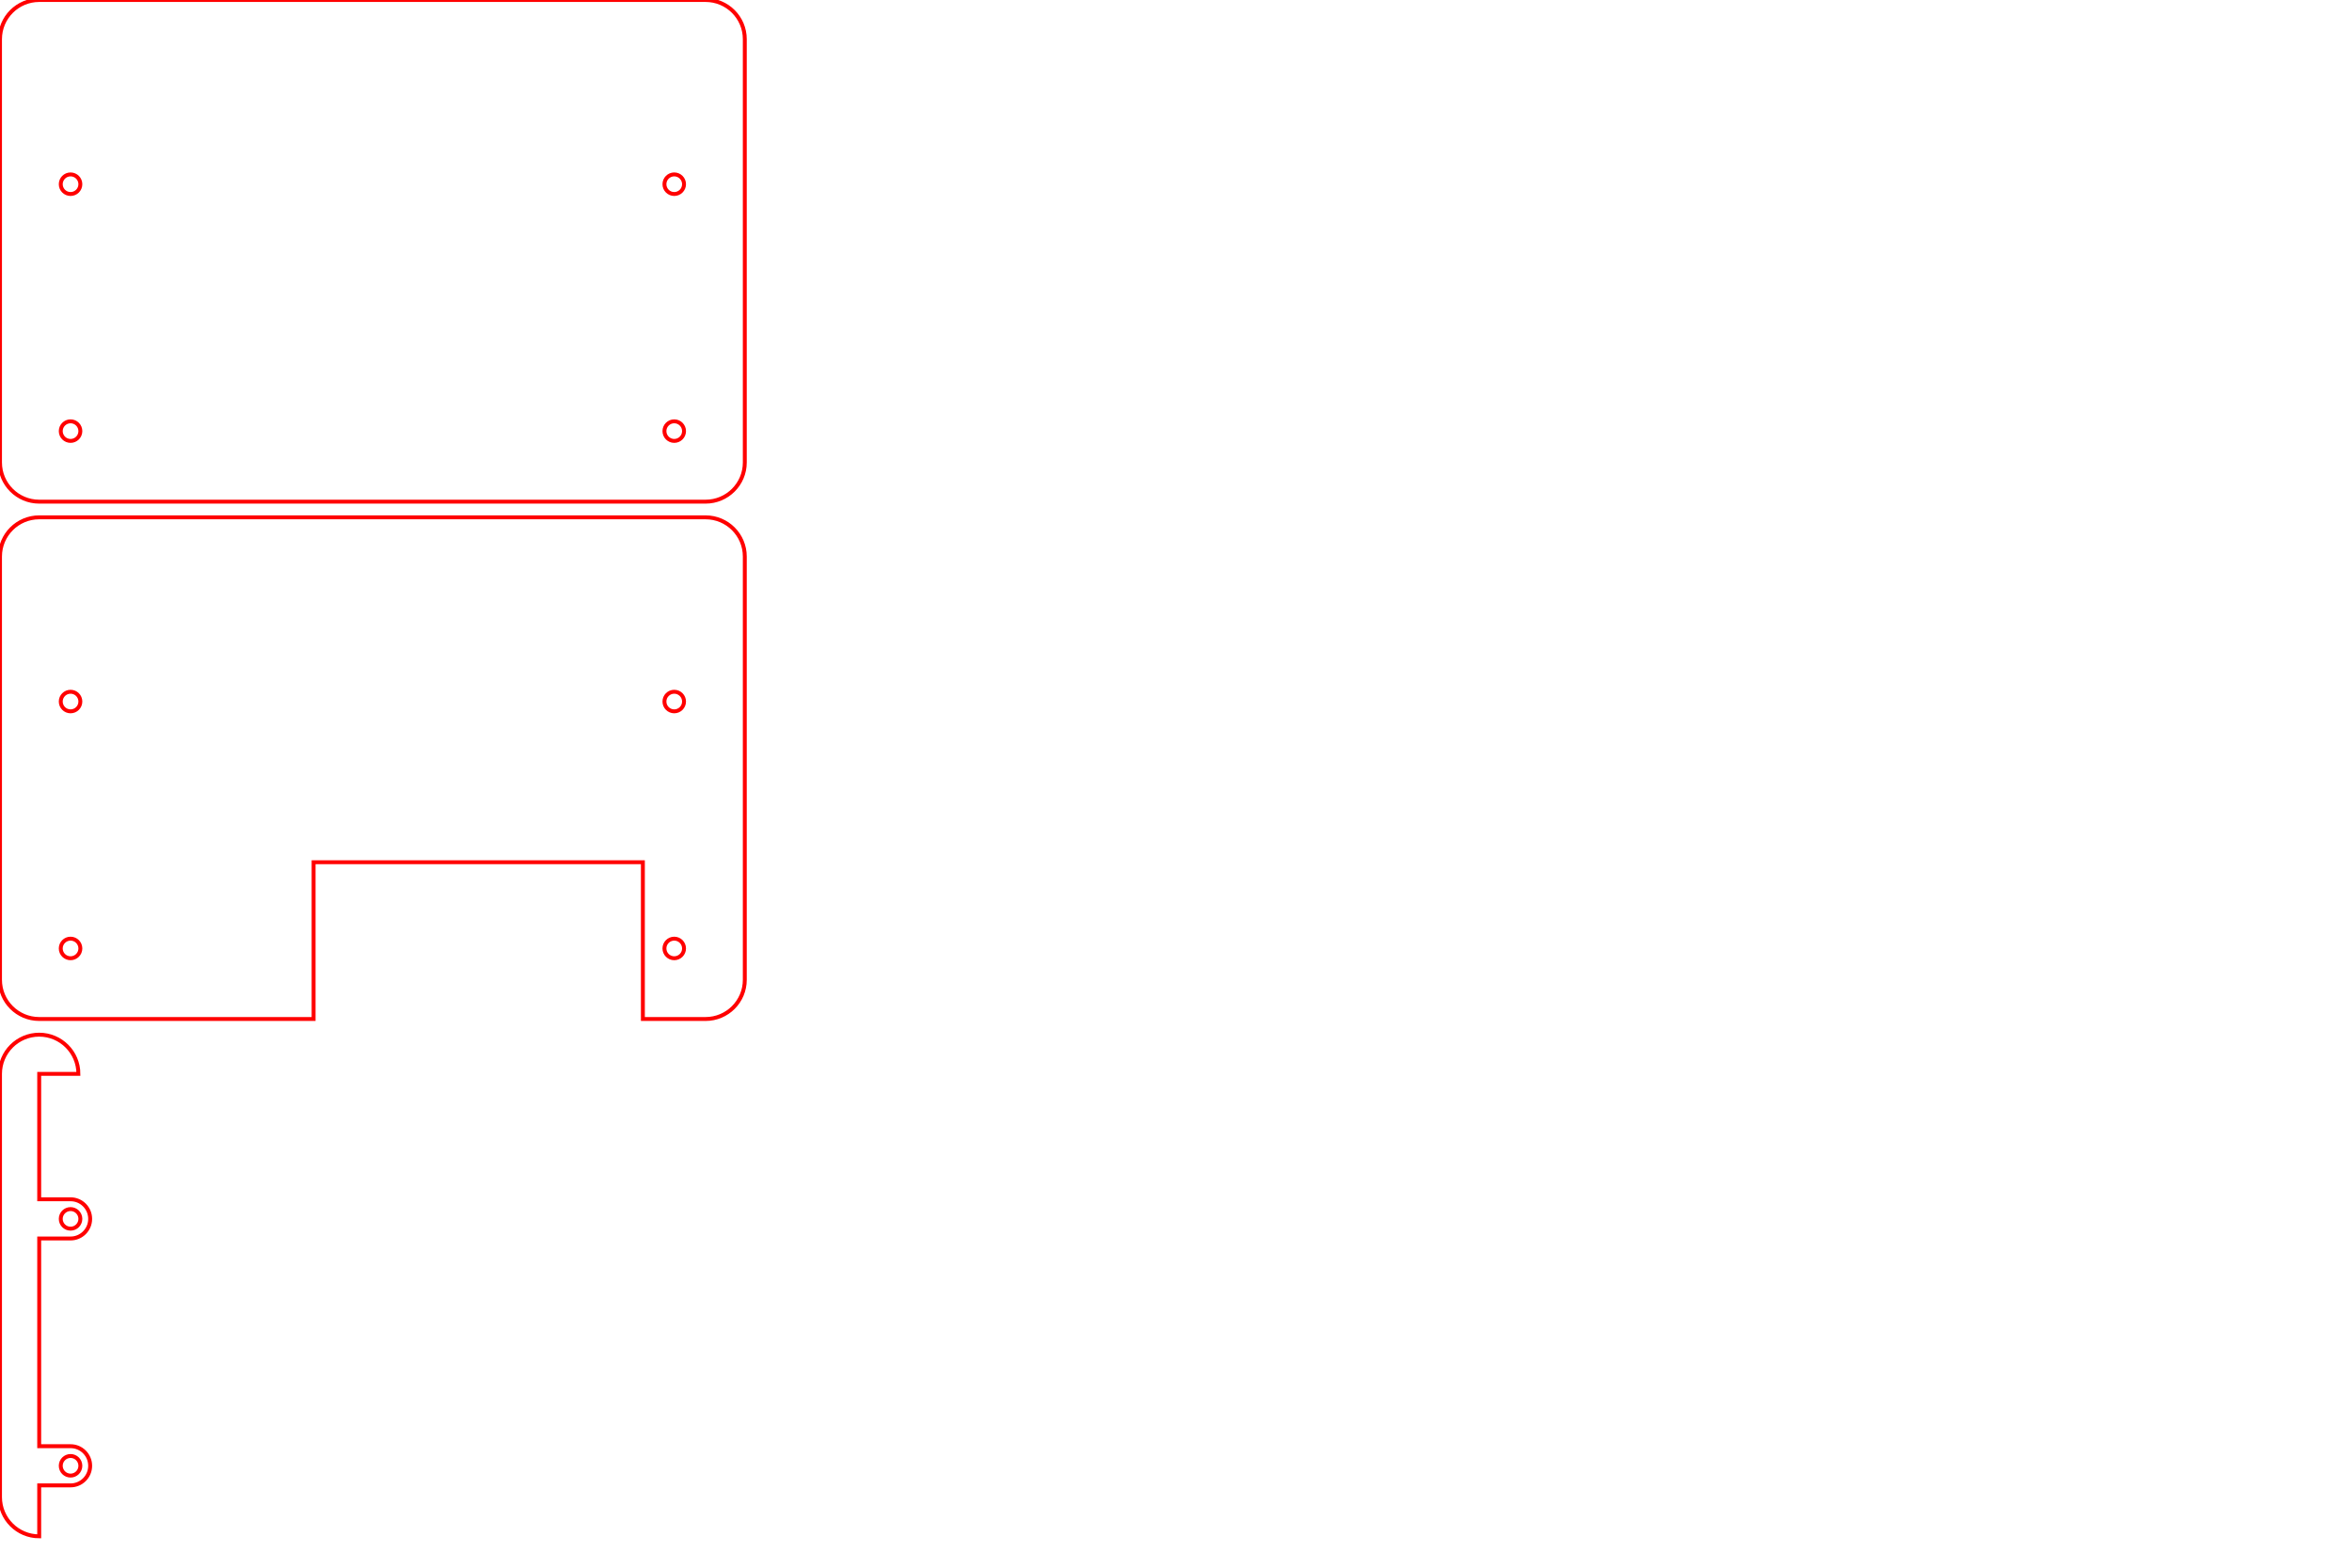
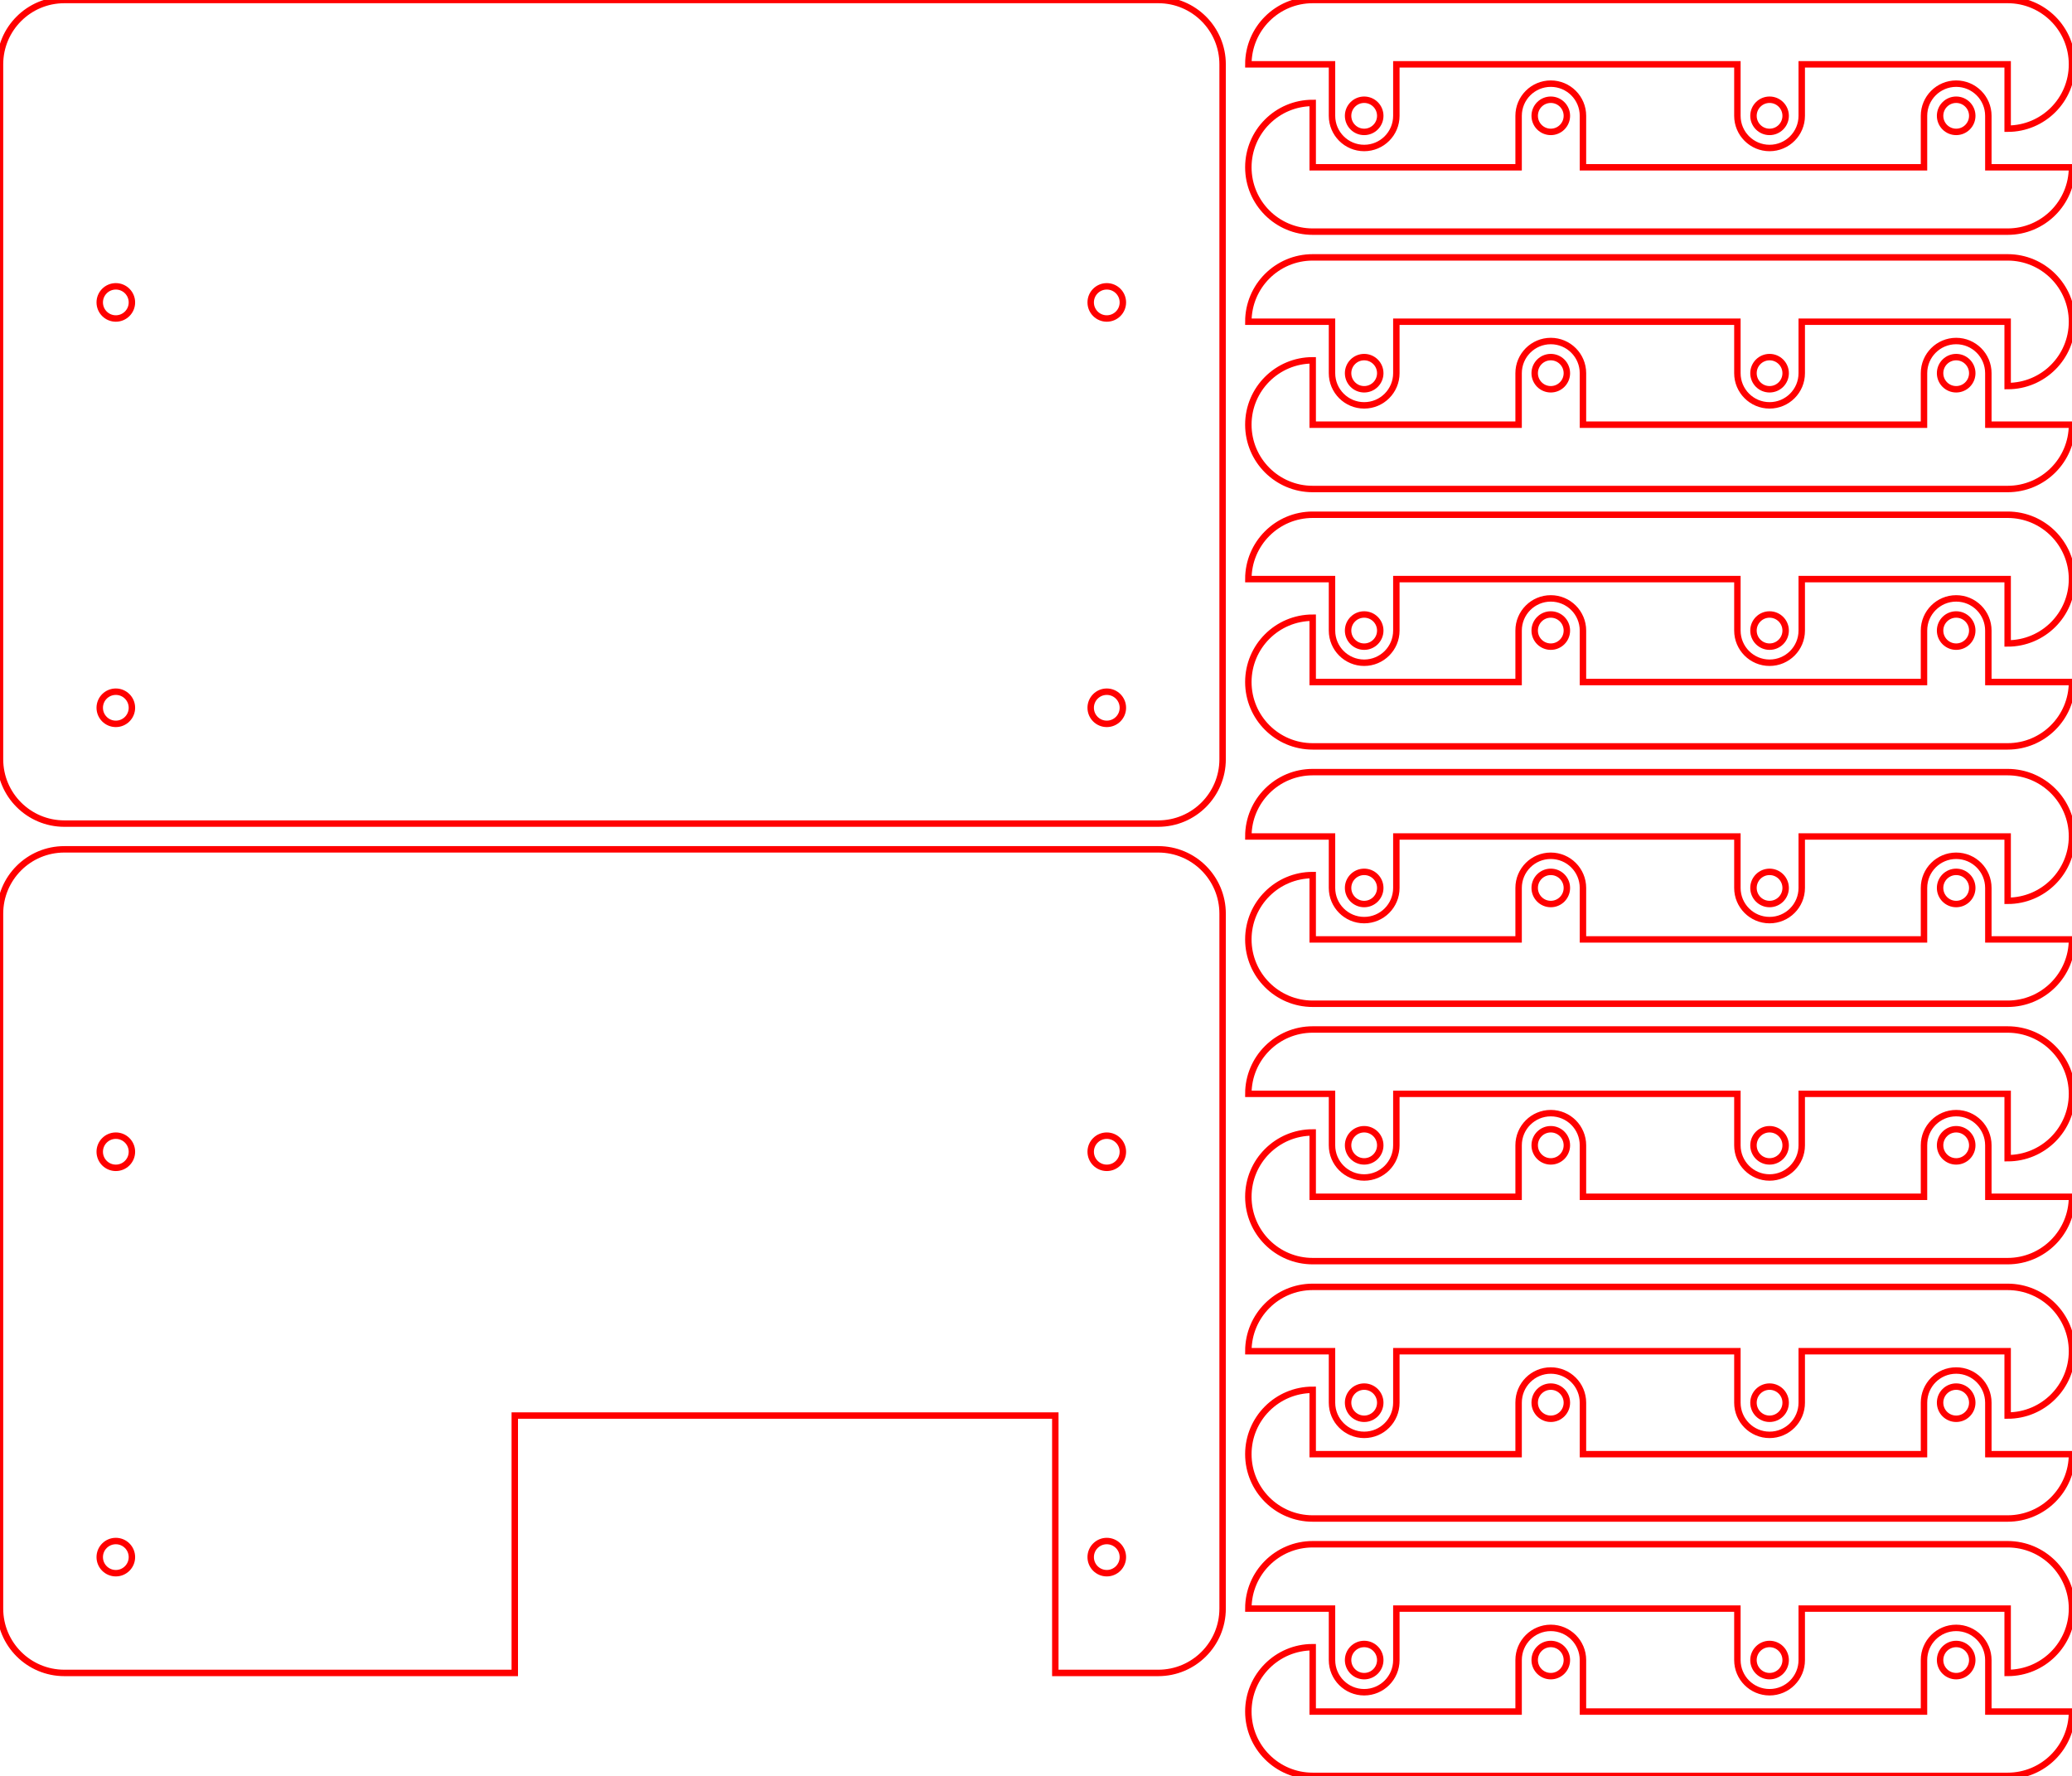
- <svg xmlns="http://www.w3.org/2000/svg" baseProfile="full" height="200mm" version="1.1" viewBox="0, 0, 300, 200" width="300mm">
+ <svg xmlns="http://www.w3.org/2000/svg" baseProfile="full" height="138mm" version="1.1" viewBox="0, 0, 161, 138" width="161mm">
  <defs />
  <g>
    <rect fill="none" height="64" rx="5" ry="5" stroke="red" stroke-width="0.5" width="95" x="0" y="0" />
    <circle cx="9" cy="23.5" fill="none" r="1.25" stroke="red" stroke-width="0.5" />
    <circle cx="9" cy="55" fill="none" r="1.25" stroke="red" stroke-width="0.5" />
    <circle cx="86" cy="23.5" fill="none" r="1.25" stroke="red" stroke-width="0.5" />
    <circle cx="86" cy="55" fill="none" r="1.25" stroke="red" stroke-width="0.5" />
  </g>
  <g transform="translate(0,66)">
    <path d="M 0 5 a 5 5 0 0,1 5 -5 l 85 0 a 5 5 0 0,1 5 5 l 0 54 a 5 5 0 0,1 -5 5 l -8 0 l 0 -20 l -42 0 l 0 20 l -35 0 a 5 5 0 0,1 -5 -5 z" fill="none" stroke="red" stroke-width="0.5" />
    <circle cx="9" cy="23.5" fill="none" r="1.25" stroke="red" stroke-width="0.5" />
    <circle cx="9" cy="55" fill="none" r="1.25" stroke="red" stroke-width="0.5" />
    <circle cx="86" cy="23.5" fill="none" r="1.25" stroke="red" stroke-width="0.5" />
    <circle cx="86" cy="55" fill="none" r="1.25" stroke="red" stroke-width="0.5" />
  </g>
-   <g transform="translate(0,132)">
+   <g transform="translate(161,0) rotate(90)">
+     <path d="M 0 5 a 5 5 0 0,1 10 0 l -5 0 l 0 16.0 l 4 0 a 2.5 2.5 0 0,1 0 5 l -4 0 l 0 26.5 l 4 0 a 2.5 2.5 0 0,1 0 5 l -4 0 l 0 6.5 a 5 5 0 0,1 -5 -5 z" fill="none" stroke="red" stroke-width="0.5" />
+     <circle cx="9" cy="23.5" fill="none" r="1.25" stroke="red" stroke-width="0.5" />
+     <circle cx="9" cy="55" fill="none" r="1.25" stroke="red" stroke-width="0.5" />
+   </g>
+   <g transform="translate(97,18) rotate(-90)">
+     <path d="M 0 5 a 5 5 0 0,1 10 0 l -5 0 l 0 16.0 l 4 0 a 2.5 2.5 0 0,1 0 5 l -4 0 l 0 26.5 l 4 0 a 2.5 2.5 0 0,1 0 5 l -4 0 l 0 6.5 a 5 5 0 0,1 -5 -5 z" fill="none" stroke="red" stroke-width="0.5" />
+     <circle cx="9" cy="23.5" fill="none" r="1.25" stroke="red" stroke-width="0.5" />
+     <circle cx="9" cy="55" fill="none" r="1.25" stroke="red" stroke-width="0.5" />
+   </g>
+   <g transform="translate(161,20) rotate(90)">
+     <path d="M 0 5 a 5 5 0 0,1 10 0 l -5 0 l 0 16.0 l 4 0 a 2.5 2.5 0 0,1 0 5 l -4 0 l 0 26.5 l 4 0 a 2.5 2.5 0 0,1 0 5 l -4 0 l 0 6.5 a 5 5 0 0,1 -5 -5 z" fill="none" stroke="red" stroke-width="0.5" />
+     <circle cx="9" cy="23.5" fill="none" r="1.25" stroke="red" stroke-width="0.5" />
+     <circle cx="9" cy="55" fill="none" r="1.25" stroke="red" stroke-width="0.5" />
+   </g>
+   <g transform="translate(97,38) rotate(-90)">
+     <path d="M 0 5 a 5 5 0 0,1 10 0 l -5 0 l 0 16.0 l 4 0 a 2.5 2.5 0 0,1 0 5 l -4 0 l 0 26.5 l 4 0 a 2.5 2.5 0 0,1 0 5 l -4 0 l 0 6.5 a 5 5 0 0,1 -5 -5 z" fill="none" stroke="red" stroke-width="0.5" />
+     <circle cx="9" cy="23.5" fill="none" r="1.25" stroke="red" stroke-width="0.5" />
+     <circle cx="9" cy="55" fill="none" r="1.25" stroke="red" stroke-width="0.5" />
+   </g>
+   <g transform="translate(161,40) rotate(90)">
+     <path d="M 0 5 a 5 5 0 0,1 10 0 l -5 0 l 0 16.0 l 4 0 a 2.5 2.5 0 0,1 0 5 l -4 0 l 0 26.5 l 4 0 a 2.5 2.5 0 0,1 0 5 l -4 0 l 0 6.5 a 5 5 0 0,1 -5 -5 z" fill="none" stroke="red" stroke-width="0.5" />
+     <circle cx="9" cy="23.5" fill="none" r="1.25" stroke="red" stroke-width="0.5" />
+     <circle cx="9" cy="55" fill="none" r="1.25" stroke="red" stroke-width="0.5" />
+   </g>
+   <g transform="translate(97,58) rotate(-90)">
+     <path d="M 0 5 a 5 5 0 0,1 10 0 l -5 0 l 0 16.0 l 4 0 a 2.5 2.5 0 0,1 0 5 l -4 0 l 0 26.5 l 4 0 a 2.5 2.5 0 0,1 0 5 l -4 0 l 0 6.5 a 5 5 0 0,1 -5 -5 z" fill="none" stroke="red" stroke-width="0.5" />
+     <circle cx="9" cy="23.5" fill="none" r="1.25" stroke="red" stroke-width="0.5" />
+     <circle cx="9" cy="55" fill="none" r="1.25" stroke="red" stroke-width="0.5" />
+   </g>
+   <g transform="translate(161,60) rotate(90)">
+     <path d="M 0 5 a 5 5 0 0,1 10 0 l -5 0 l 0 16.0 l 4 0 a 2.5 2.5 0 0,1 0 5 l -4 0 l 0 26.5 l 4 0 a 2.5 2.5 0 0,1 0 5 l -4 0 l 0 6.5 a 5 5 0 0,1 -5 -5 z" fill="none" stroke="red" stroke-width="0.5" />
+     <circle cx="9" cy="23.5" fill="none" r="1.25" stroke="red" stroke-width="0.5" />
+     <circle cx="9" cy="55" fill="none" r="1.25" stroke="red" stroke-width="0.5" />
+   </g>
+   <g transform="translate(97,78) rotate(-90)">
+     <path d="M 0 5 a 5 5 0 0,1 10 0 l -5 0 l 0 16.0 l 4 0 a 2.5 2.5 0 0,1 0 5 l -4 0 l 0 26.5 l 4 0 a 2.5 2.5 0 0,1 0 5 l -4 0 l 0 6.5 a 5 5 0 0,1 -5 -5 z" fill="none" stroke="red" stroke-width="0.5" />
+     <circle cx="9" cy="23.5" fill="none" r="1.25" stroke="red" stroke-width="0.5" />
+     <circle cx="9" cy="55" fill="none" r="1.25" stroke="red" stroke-width="0.5" />
+   </g>
+   <g transform="translate(161,80) rotate(90)">
+     <path d="M 0 5 a 5 5 0 0,1 10 0 l -5 0 l 0 16.0 l 4 0 a 2.5 2.5 0 0,1 0 5 l -4 0 l 0 26.5 l 4 0 a 2.5 2.5 0 0,1 0 5 l -4 0 l 0 6.5 a 5 5 0 0,1 -5 -5 z" fill="none" stroke="red" stroke-width="0.5" />
+     <circle cx="9" cy="23.5" fill="none" r="1.25" stroke="red" stroke-width="0.5" />
+     <circle cx="9" cy="55" fill="none" r="1.25" stroke="red" stroke-width="0.5" />
+   </g>
+   <g transform="translate(97,98) rotate(-90)">
+     <path d="M 0 5 a 5 5 0 0,1 10 0 l -5 0 l 0 16.0 l 4 0 a 2.5 2.5 0 0,1 0 5 l -4 0 l 0 26.5 l 4 0 a 2.5 2.5 0 0,1 0 5 l -4 0 l 0 6.5 a 5 5 0 0,1 -5 -5 z" fill="none" stroke="red" stroke-width="0.5" />
+     <circle cx="9" cy="23.5" fill="none" r="1.25" stroke="red" stroke-width="0.5" />
+     <circle cx="9" cy="55" fill="none" r="1.25" stroke="red" stroke-width="0.5" />
+   </g>
+   <g transform="translate(161,100) rotate(90)">
+     <path d="M 0 5 a 5 5 0 0,1 10 0 l -5 0 l 0 16.0 l 4 0 a 2.5 2.5 0 0,1 0 5 l -4 0 l 0 26.5 l 4 0 a 2.5 2.5 0 0,1 0 5 l -4 0 l 0 6.5 a 5 5 0 0,1 -5 -5 z" fill="none" stroke="red" stroke-width="0.5" />
+     <circle cx="9" cy="23.5" fill="none" r="1.25" stroke="red" stroke-width="0.5" />
+     <circle cx="9" cy="55" fill="none" r="1.25" stroke="red" stroke-width="0.5" />
+   </g>
+   <g transform="translate(97,118) rotate(-90)">
+     <path d="M 0 5 a 5 5 0 0,1 10 0 l -5 0 l 0 16.0 l 4 0 a 2.5 2.5 0 0,1 0 5 l -4 0 l 0 26.5 l 4 0 a 2.5 2.5 0 0,1 0 5 l -4 0 l 0 6.5 a 5 5 0 0,1 -5 -5 z" fill="none" stroke="red" stroke-width="0.5" />
+     <circle cx="9" cy="23.5" fill="none" r="1.25" stroke="red" stroke-width="0.5" />
+     <circle cx="9" cy="55" fill="none" r="1.25" stroke="red" stroke-width="0.5" />
+   </g>
+   <g transform="translate(161,120) rotate(90)">
+     <path d="M 0 5 a 5 5 0 0,1 10 0 l -5 0 l 0 16.0 l 4 0 a 2.5 2.5 0 0,1 0 5 l -4 0 l 0 26.5 l 4 0 a 2.5 2.5 0 0,1 0 5 l -4 0 l 0 6.5 a 5 5 0 0,1 -5 -5 z" fill="none" stroke="red" stroke-width="0.5" />
+     <circle cx="9" cy="23.5" fill="none" r="1.25" stroke="red" stroke-width="0.5" />
+     <circle cx="9" cy="55" fill="none" r="1.25" stroke="red" stroke-width="0.5" />
+   </g>
+   <g transform="translate(97,138) rotate(-90)">
    <path d="M 0 5 a 5 5 0 0,1 10 0 l -5 0 l 0 16.0 l 4 0 a 2.5 2.5 0 0,1 0 5 l -4 0 l 0 26.5 l 4 0 a 2.5 2.5 0 0,1 0 5 l -4 0 l 0 6.5 a 5 5 0 0,1 -5 -5 z" fill="none" stroke="red" stroke-width="0.5" />
    <circle cx="9" cy="23.5" fill="none" r="1.25" stroke="red" stroke-width="0.5" />
    <circle cx="9" cy="55" fill="none" r="1.25" stroke="red" stroke-width="0.5" />
  </g>
</svg>
